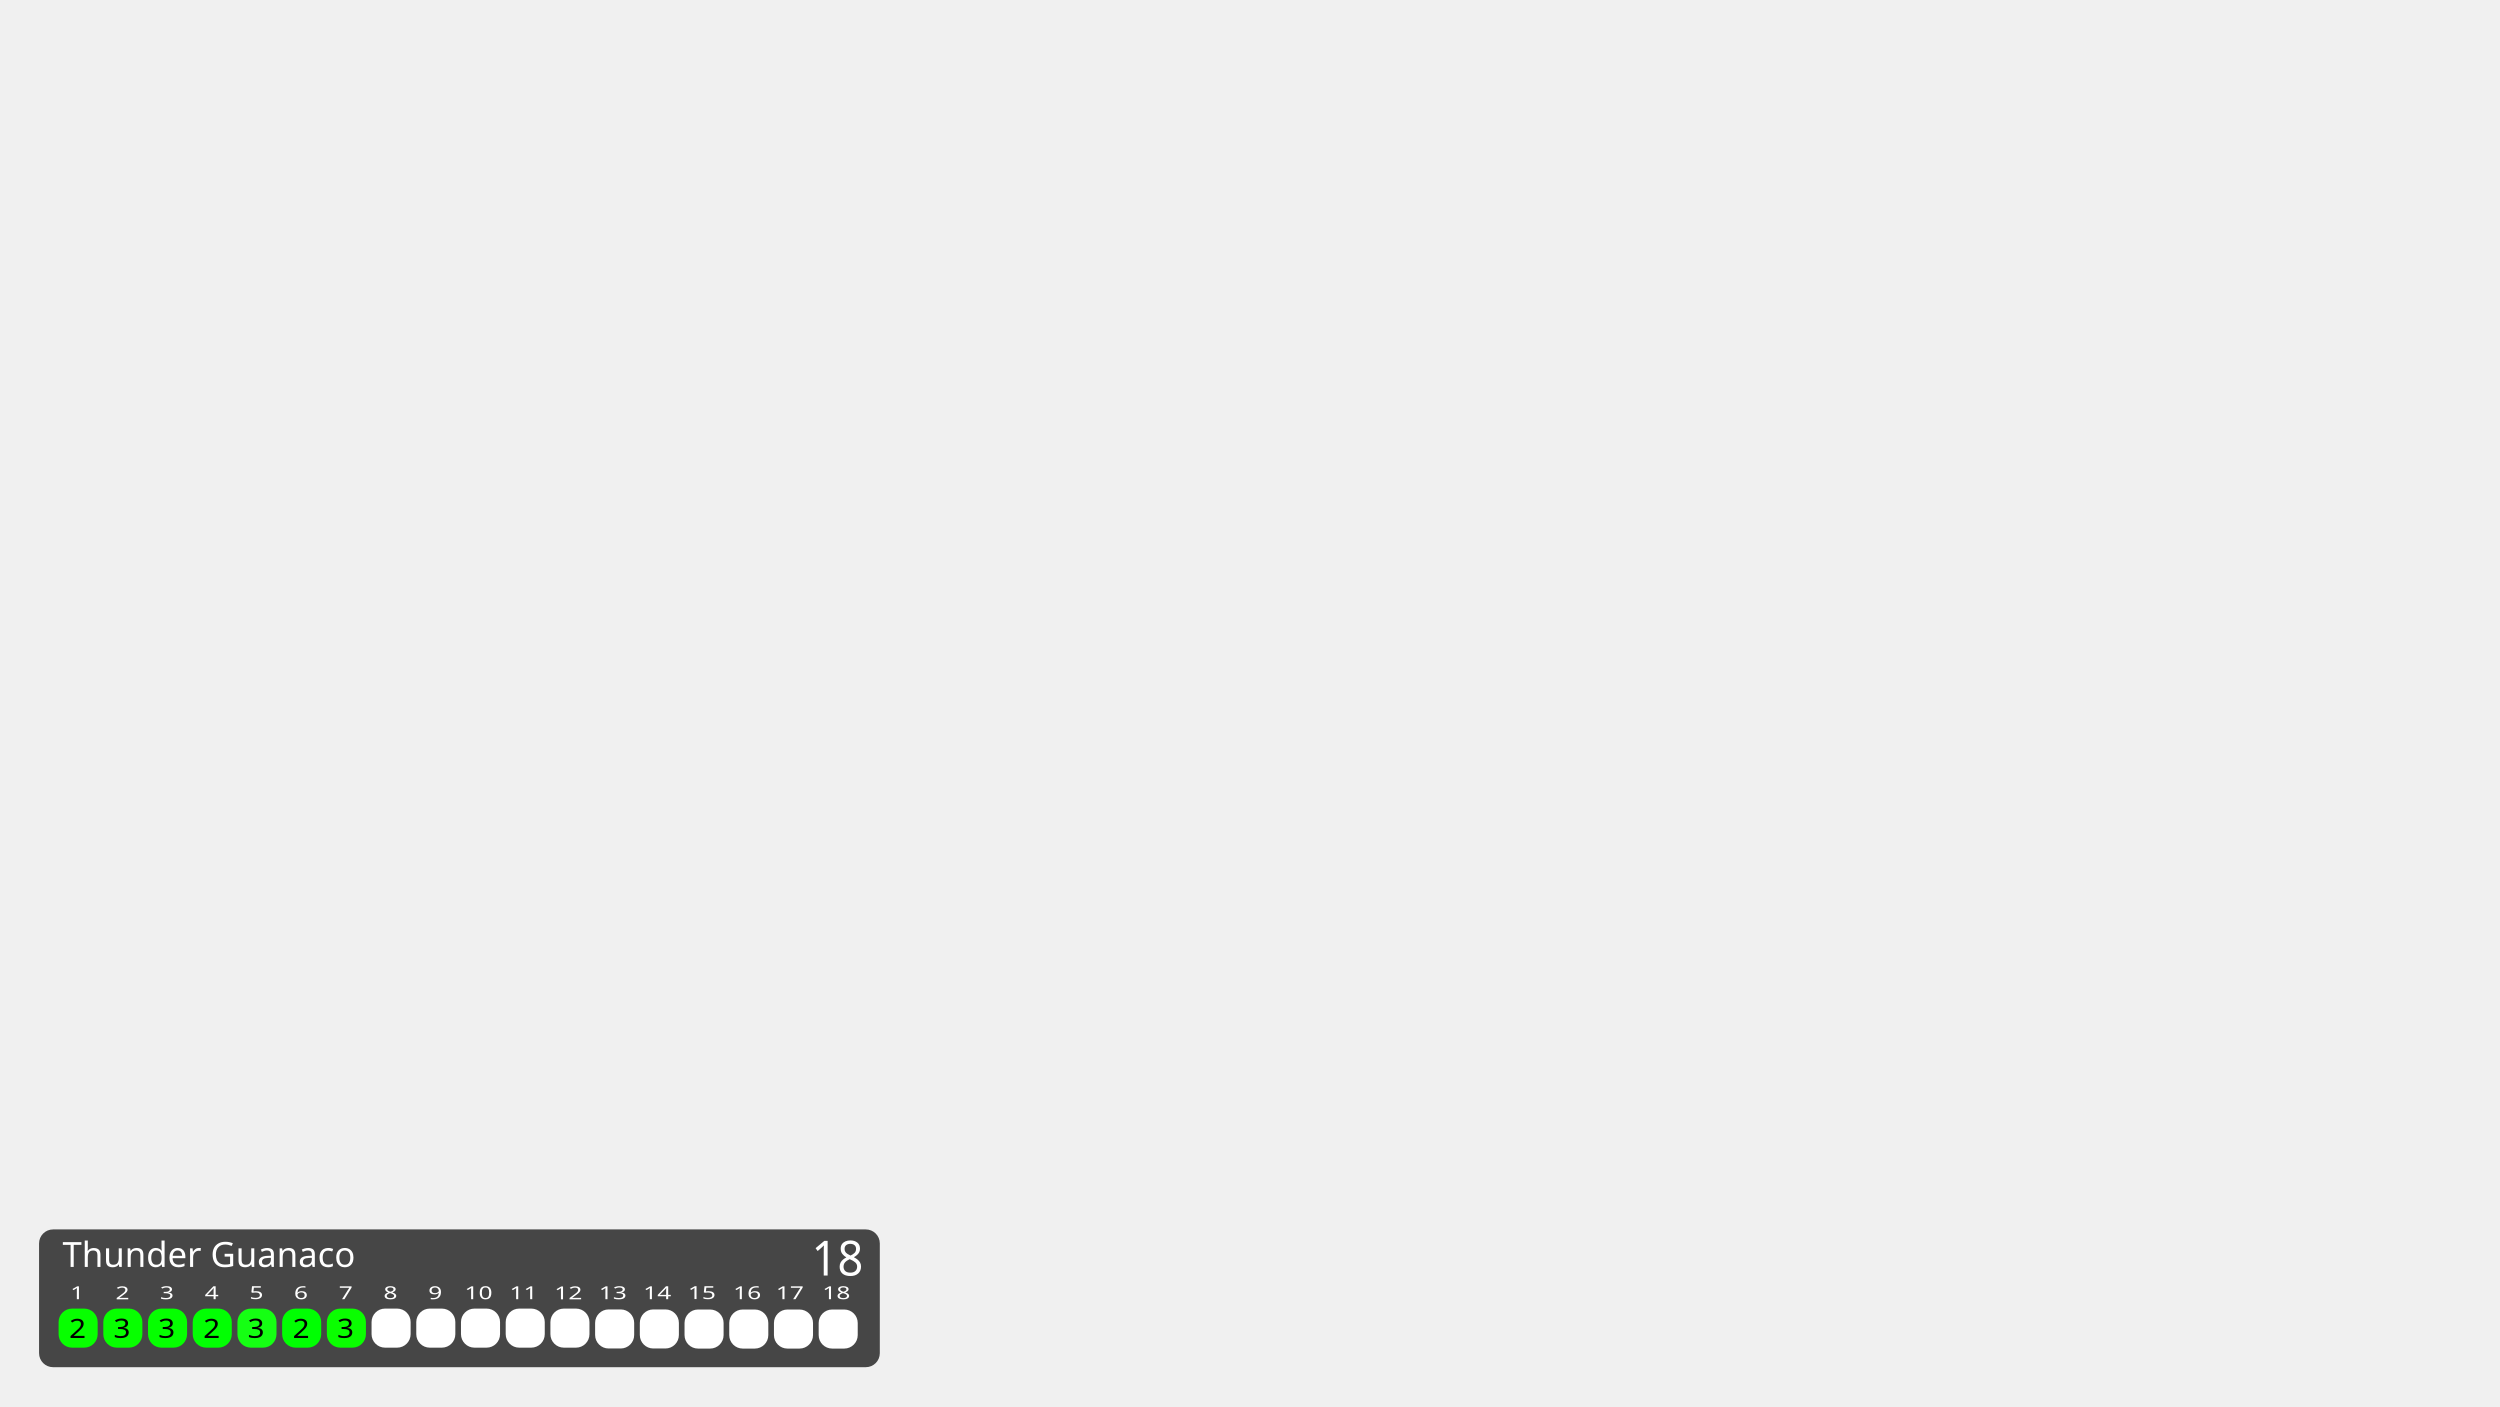
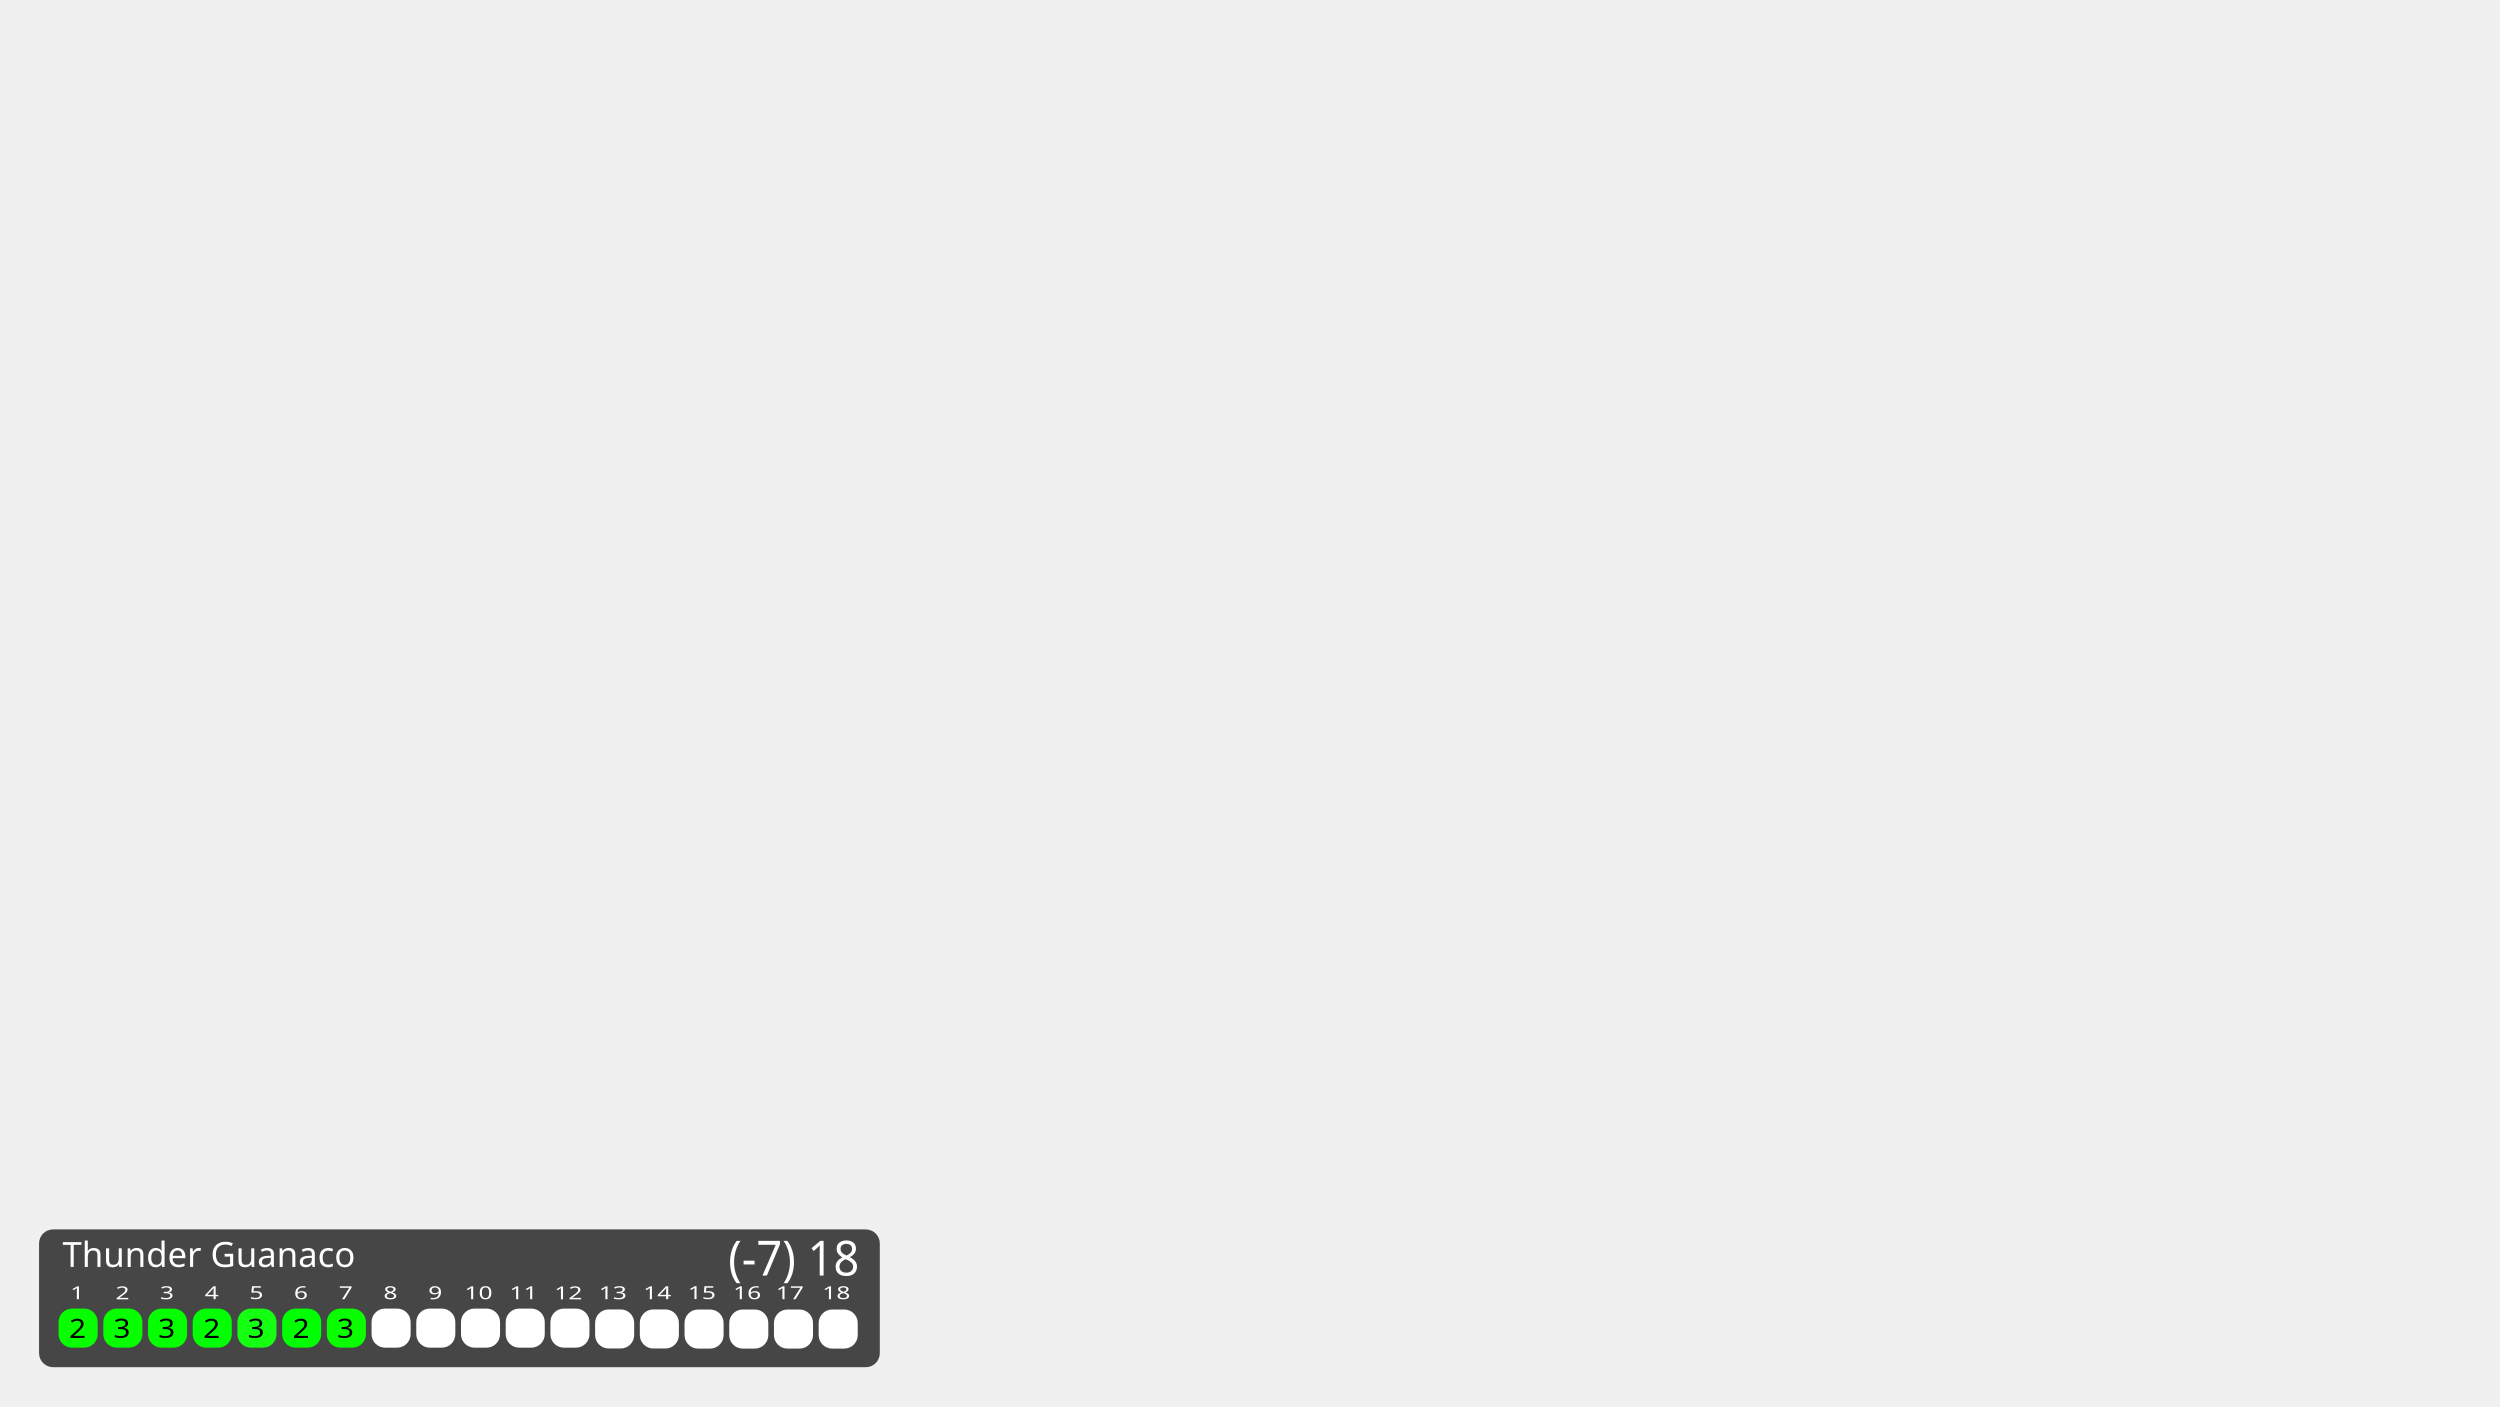
<svg xmlns="http://www.w3.org/2000/svg" width="1920px" height="1080px" viewBox="0 0 1920 1080" version="1.1" id="SVGRoot">
  <defs id="defs815" />
  <g id="layer1">
    <rect style="opacity:1;fill:#000000;fill-opacity:0.71;stroke:none;stroke-width:7.395;stroke-linejoin:bevel;stroke-miterlimit:4;stroke-dasharray:none;stroke-opacity:0.049" id="rect2470" width="645.696" height="105.8" x="30" y="944.2" ry="10.763" />
-     <text xml:space="preserve" style="font-style:normal;font-weight:normal;font-size:35.98px;line-height:1.25;font-family:sans-serif;letter-spacing:0px;word-spacing:0px;fill:#000000;fill-opacity:1;stroke:none;stroke-width:0.899" x="645.789" y="945.486" id="text2486" transform="scale(0.9651485,1.03611)">
-       <tspan id="tspan2484" x="645.789" y="945.486" style="font-style:normal;font-variant:normal;font-weight:normal;font-stretch:normal;font-family:'Noto Sans';-inkscape-font-specification:'Noto Sans';fill:#ffffff;fill-opacity:1;stroke-width:0.899">18</tspan>
+     <text xml:space="preserve" style="font-style:normal;font-weight:normal;font-size:35.98px;line-height:1.25;font-family:sans-serif;letter-spacing:0px;word-spacing:0px;fill:#000000;fill-opacity:1;stroke:none;stroke-width:0.899" x="579.478" y="945.486" id="text2486" transform="scale(0.9651485,1.03611)">
+       <tspan id="tspan2484" x="579.478" y="945.486" style="font-style:normal;font-variant:normal;font-weight:normal;font-stretch:normal;font-family:'Noto Sans';-inkscape-font-specification:'Noto Sans';fill:#ffffff;fill-opacity:1;stroke-width:0.899">(-7) 18</tspan>
    </text>
    <rect style="opacity:1;fill:#07ff00;fill-opacity:1;stroke:none;stroke-width:1.971;stroke-linejoin:bevel;stroke-miterlimit:4;stroke-dasharray:none;stroke-opacity:0.049" id="rect2492" width="30" height="30" x="45" y="1005" ry="10.357" />
    <rect style="opacity:1;fill:#07ff00;fill-opacity:1;stroke:none;stroke-width:1.971;stroke-linejoin:bevel;stroke-miterlimit:4;stroke-dasharray:none;stroke-opacity:0.049" id="rect2492-3" width="30" height="30" x="79.337" y="1005" ry="10.357" />
    <rect style="opacity:1;fill:#05ff00;fill-opacity:1;stroke:none;stroke-width:1.971;stroke-linejoin:bevel;stroke-miterlimit:4;stroke-dasharray:none;stroke-opacity:0.049" id="rect2492-5" width="30" height="30" x="113.675" y="1005" ry="10.357" />
    <rect style="opacity:1;fill:#02ff03;fill-opacity:1;stroke:none;stroke-width:1.971;stroke-linejoin:bevel;stroke-miterlimit:4;stroke-dasharray:none;stroke-opacity:0.049" id="rect2492-3-3" width="30" height="30" x="148.012" y="1005" ry="10.357" />
    <rect style="opacity:1;fill:#15ff13;fill-opacity:1;stroke:none;stroke-width:1.971;stroke-linejoin:bevel;stroke-miterlimit:4;stroke-dasharray:none;stroke-opacity:0.049" id="rect2492-56" width="30" height="30" x="182.349" y="1005" ry="10.357" />
    <rect style="opacity:1;fill:#00ff02;fill-opacity:1;stroke:none;stroke-width:1.971;stroke-linejoin:bevel;stroke-miterlimit:4;stroke-dasharray:none;stroke-opacity:0.049" id="rect2492-3-2" width="30" height="30" x="216.687" y="1005" ry="10.357" />
    <rect style="opacity:1;fill:#0afe00;fill-opacity:1;stroke:none;stroke-width:1.971;stroke-linejoin:bevel;stroke-miterlimit:4;stroke-dasharray:none;stroke-opacity:0.049" id="rect2492-5-9" width="30" height="30" x="251.024" y="1005" ry="10.357" />
    <rect style="opacity:1;fill:#ffffff;fill-opacity:1;stroke:none;stroke-width:1.971;stroke-linejoin:bevel;stroke-miterlimit:4;stroke-dasharray:none;stroke-opacity:0.049" id="rect2492-3-3-1" width="30" height="30" x="285.361" y="1005" ry="10.357" />
    <rect style="opacity:1;fill:#ffffff;fill-opacity:1;stroke:none;stroke-width:1.971;stroke-linejoin:bevel;stroke-miterlimit:4;stroke-dasharray:none;stroke-opacity:0.049" id="rect2492-2" width="30" height="30" x="319.699" y="1005" ry="10.357" />
    <rect style="opacity:1;fill:#ffffff;fill-opacity:1;stroke:none;stroke-width:1.971;stroke-linejoin:bevel;stroke-miterlimit:4;stroke-dasharray:none;stroke-opacity:0.049" id="rect2492-3-7" width="30" height="30" x="354.036" y="1005" ry="10.357" />
    <rect style="opacity:1;fill:#ffffff;fill-opacity:1;stroke:none;stroke-width:1.971;stroke-linejoin:bevel;stroke-miterlimit:4;stroke-dasharray:none;stroke-opacity:0.049" id="rect2492-5-0" width="30" height="30" x="388.373" y="1005" ry="10.357" />
    <rect style="opacity:1;fill:#ffffff;fill-opacity:1;stroke:none;stroke-width:1.971;stroke-linejoin:bevel;stroke-miterlimit:4;stroke-dasharray:none;stroke-opacity:0.049" id="rect2492-3-3-9" width="30" height="30" x="422.711" y="1005" ry="10.357" />
    <rect style="opacity:1;fill:#ffffff;fill-opacity:1;stroke:none;stroke-width:1.971;stroke-linejoin:bevel;stroke-miterlimit:4;stroke-dasharray:none;stroke-opacity:0.049" id="rect2492-0" width="30" height="30" x="457.048" y="1005.646" ry="10.357" />
    <rect style="opacity:1;fill:#ffffff;fill-opacity:1;stroke:none;stroke-width:1.971;stroke-linejoin:bevel;stroke-miterlimit:4;stroke-dasharray:none;stroke-opacity:0.049" id="rect2492-3-6" width="30" height="30" x="491.385" y="1005.646" ry="10.357" />
    <rect style="opacity:1;fill:#ffffff;fill-opacity:1;stroke:none;stroke-width:1.971;stroke-linejoin:bevel;stroke-miterlimit:4;stroke-dasharray:none;stroke-opacity:0.049" id="rect2492-5-1" width="30" height="30" x="525.723" y="1005.707" ry="10.357" />
    <rect style="opacity:1;fill:#ffffff;fill-opacity:1;stroke:none;stroke-width:1.971;stroke-linejoin:bevel;stroke-miterlimit:4;stroke-dasharray:none;stroke-opacity:0.049" id="rect2492-3-3-5" width="30" height="30" x="560.06" y="1005.707" ry="10.357" />
    <rect style="opacity:1;fill:#ffffff;fill-opacity:1;stroke:none;stroke-width:1.971;stroke-linejoin:bevel;stroke-miterlimit:4;stroke-dasharray:none;stroke-opacity:0.049" id="rect2492-56-5" width="30" height="30" x="594.397" y="1005.707" ry="10.357" />
    <rect style="opacity:1;fill:#ffffff;fill-opacity:1;stroke:none;stroke-width:1.971;stroke-linejoin:bevel;stroke-miterlimit:4;stroke-dasharray:none;stroke-opacity:0.049" id="rect2492-3-2-4" width="30" height="30" x="628.735" y="1005.707" ry="10.357" />
    <text xml:space="preserve" style="font-style:normal;font-weight:normal;font-size:16.124px;line-height:1.25;font-family:sans-serif;letter-spacing:0px;word-spacing:0px;fill:#ffffff;fill-opacity:1;stroke:none;stroke-width:0.403" x="46.208" y="1164.85" id="text848" transform="scale(1.167445,0.8565716)">
      <tspan id="tspan846" x="46.208" y="1164.85" style="fill:#ffffff;fill-opacity:1;stroke-width:0.403">1</tspan>
    </text>
    <text xml:space="preserve" style="font-style:normal;font-weight:normal;font-size:16.124px;line-height:1.25;font-family:sans-serif;letter-spacing:0px;word-spacing:0px;fill:#ffffff;fill-opacity:1;stroke:none;stroke-width:0.403" x="75.978" y="1164.956" id="text848-7" transform="scale(1.167445,0.8565716)">
      <tspan id="tspan846-5" x="75.978" y="1164.956" style="fill:#ffffff;fill-opacity:1;stroke-width:0.403">2</tspan>
    </text>
    <text xml:space="preserve" style="font-style:normal;font-weight:normal;font-size:16.124px;line-height:1.25;font-family:sans-serif;letter-spacing:0px;word-spacing:0px;fill:#ffffff;fill-opacity:1;stroke:none;stroke-width:0.403" x="105.205" y="1164.842" id="text848-7-3" transform="scale(1.167445,0.8565716)">
      <tspan id="tspan846-5-5" x="105.205" y="1164.842" style="fill:#ffffff;fill-opacity:1;stroke-width:0.403">3</tspan>
    </text>
    <text xml:space="preserve" style="font-style:normal;font-weight:normal;font-size:16.124px;line-height:1.25;font-family:sans-serif;letter-spacing:0px;word-spacing:0px;fill:#ffffff;fill-opacity:1;stroke:none;stroke-width:0.403" x="134.644" y="1164.85" id="text848-7-3-6" transform="scale(1.167445,0.8565716)">
      <tspan id="tspan846-5-5-2" x="134.644" y="1164.85" style="fill:#ffffff;fill-opacity:1;stroke-width:0.403">4</tspan>
    </text>
    <text xml:space="preserve" style="font-style:normal;font-weight:normal;font-size:16.124px;line-height:1.25;font-family:sans-serif;letter-spacing:0px;word-spacing:0px;fill:#ffffff;fill-opacity:1;stroke:none;stroke-width:0.403" x="164.08" y="1164.736" id="text848-7-3-6-9" transform="scale(1.167445,0.8565716)">
      <tspan id="tspan846-5-5-2-1" x="164.08" y="1164.736" style="fill:#ffffff;fill-opacity:1;stroke-width:0.403">5</tspan>
    </text>
    <text xml:space="preserve" style="font-style:normal;font-weight:normal;font-size:16.124px;line-height:1.25;font-family:sans-serif;letter-spacing:0px;word-spacing:0px;fill:#ffffff;fill-opacity:1;stroke:none;stroke-width:0.403" x="193.354" y="1164.842" id="text848-7-3-6-9-2" transform="scale(1.167445,0.8565716)">
      <tspan id="tspan846-5-5-2-1-7" x="193.354" y="1164.842" style="fill:#ffffff;fill-opacity:1;stroke-width:0.403">6</tspan>
    </text>
    <text xml:space="preserve" style="font-style:normal;font-weight:normal;font-size:16.124px;line-height:1.25;font-family:sans-serif;letter-spacing:0px;word-spacing:0px;fill:#ffffff;fill-opacity:1;stroke:none;stroke-width:0.403" x="222.848" y="1164.85" id="text848-7-3-6-9-2-0" transform="scale(1.167445,0.8565716)">
      <tspan id="tspan846-5-5-2-1-7-9" x="222.848" y="1164.85" style="fill:#ffffff;fill-opacity:1;stroke-width:0.403">7</tspan>
    </text>
    <text xml:space="preserve" style="font-style:normal;font-weight:normal;font-size:16.124px;line-height:1.25;font-family:sans-serif;letter-spacing:0px;word-spacing:0px;fill:#ffffff;fill-opacity:1;stroke:none;stroke-width:0.403" x="252.236" y="1164.842" id="text848-7-3-6-9-2-0-3" transform="scale(1.167445,0.8565716)">
      <tspan id="tspan846-5-5-2-1-7-9-6" x="252.236" y="1164.842" style="fill:#ffffff;fill-opacity:1;stroke-width:0.403">8</tspan>
    </text>
    <text xml:space="preserve" style="font-style:normal;font-weight:normal;font-size:16.124px;line-height:1.25;font-family:sans-serif;letter-spacing:0px;word-spacing:0px;fill:#ffffff;fill-opacity:1;stroke:none;stroke-width:0.403" x="281.703" y="1164.842" id="text848-7-3-6-9-2-0-3-0" transform="scale(1.167445,0.8565716)">
      <tspan id="tspan846-5-5-2-1-7-9-6-6" x="281.703" y="1164.842" style="fill:#ffffff;fill-opacity:1;stroke-width:0.403">9</tspan>
    </text>
    <text xml:space="preserve" style="font-style:normal;font-weight:normal;font-size:16.124px;line-height:1.25;font-family:sans-serif;letter-spacing:0px;word-spacing:0px;fill:#ffffff;fill-opacity:1;stroke:none;stroke-width:0.403" x="305.573" y="1164.842" id="text848-7-3-6-9-2-0-3-2" transform="scale(1.167445,0.8565716)">
      <tspan id="tspan846-5-5-2-1-7-9-6-61" x="305.573" y="1164.842" style="fill:#ffffff;fill-opacity:1;stroke-width:0.403">10</tspan>
    </text>
    <text xml:space="preserve" style="font-style:normal;font-weight:normal;font-size:16.124px;line-height:1.25;font-family:sans-serif;letter-spacing:0px;word-spacing:0px;fill:#ffffff;fill-opacity:1;stroke:none;stroke-width:0.403" x="335.193" y="1164.85" id="text848-7-3-6-9-2-0-3-2-8" transform="scale(1.167445,0.8565716)">
      <tspan id="tspan846-5-5-2-1-7-9-6-61-7" x="335.193" y="1164.85" style="fill:#ffffff;fill-opacity:1;stroke-width:0.403">11</tspan>
    </text>
    <text xml:space="preserve" style="font-style:normal;font-weight:normal;font-size:16.124px;line-height:1.25;font-family:sans-serif;letter-spacing:0px;word-spacing:0px;fill:#ffffff;fill-opacity:1;stroke:none;stroke-width:0.403" x="364.668" y="1164.956" id="text848-7-3-6-9-2-0-3-2-8-9" transform="scale(1.167445,0.8565716)">
      <tspan id="tspan846-5-5-2-1-7-9-6-61-7-2" x="364.668" y="1164.956" style="fill:#ffffff;fill-opacity:1;stroke-width:0.403">12</tspan>
    </text>
    <text xml:space="preserve" style="font-style:normal;font-weight:normal;font-size:16.124px;line-height:1.25;font-family:sans-serif;letter-spacing:0px;word-spacing:0px;fill:#ffffff;fill-opacity:1;stroke:none;stroke-width:0.403" x="393.918" y="1164.842" id="text848-7-3-6-9-2-0-3-2-8-9-0" transform="scale(1.167445,0.8565716)">
      <tspan id="tspan846-5-5-2-1-7-9-6-61-7-2-2" x="393.918" y="1164.842" style="fill:#ffffff;fill-opacity:1;stroke-width:0.403">13</tspan>
    </text>
    <text xml:space="preserve" style="font-style:normal;font-weight:normal;font-size:16.124px;line-height:1.25;font-family:sans-serif;letter-spacing:0px;word-spacing:0px;fill:#ffffff;fill-opacity:1;stroke:none;stroke-width:0.403" x="423.137" y="1164.85" id="text848-7-3-6-9-2-0-3-2-8-9-0-3" transform="scale(1.167445,0.8565716)">
      <tspan id="tspan846-5-5-2-1-7-9-6-61-7-2-2-7" x="423.137" y="1164.85" style="fill:#ffffff;fill-opacity:1;stroke-width:0.403">14</tspan>
    </text>
    <text xml:space="preserve" style="font-style:normal;font-weight:normal;font-size:16.124px;line-height:1.25;font-family:sans-serif;letter-spacing:0px;word-spacing:0px;fill:#ffffff;fill-opacity:1;stroke:none;stroke-width:0.403" x="452.496" y="1164.736" id="text848-7-3-6-9-2-0-3-2-8-9-0-3-5" transform="scale(1.167445,0.8565716)">
      <tspan id="tspan846-5-5-2-1-7-9-6-61-7-2-2-7-9" x="452.496" y="1164.736" style="fill:#ffffff;fill-opacity:1;stroke-width:0.403">15</tspan>
    </text>
    <text xml:space="preserve" style="font-style:normal;font-weight:normal;font-size:16.124px;line-height:1.25;font-family:sans-serif;letter-spacing:0px;word-spacing:0px;fill:#ffffff;fill-opacity:1;stroke:none;stroke-width:0.403" x="482.3" y="1164.842" id="text848-7-3-6-9-2-0-3-2-8-9-0-3-5-2" transform="scale(1.167445,0.8565716)">
      <tspan id="tspan846-5-5-2-1-7-9-6-61-7-2-2-7-9-2" x="482.3" y="1164.842" style="fill:#ffffff;fill-opacity:1;stroke-width:0.403">16</tspan>
    </text>
    <text xml:space="preserve" style="font-style:normal;font-weight:normal;font-size:16.124px;line-height:1.25;font-family:sans-serif;letter-spacing:0px;word-spacing:0px;fill:#ffffff;fill-opacity:1;stroke:none;stroke-width:0.403" x="510.37" y="1164.85" id="text848-7-3-6-9-2-0-3-2-8-9-0-3-5-2-8" transform="scale(1.167445,0.8565716)">
      <tspan id="tspan846-5-5-2-1-7-9-6-61-7-2-2-7-9-2-9" x="510.37" y="1164.85" style="fill:#ffffff;fill-opacity:1;stroke-width:0.403">17</tspan>
    </text>
    <text xml:space="preserve" style="font-style:normal;font-weight:normal;font-size:16.124px;line-height:1.25;font-family:sans-serif;letter-spacing:0px;word-spacing:0px;fill:#ffffff;fill-opacity:1;stroke:none;stroke-width:0.403" x="540.959" y="1164.842" id="text848-7-3-6-9-2-0-3-2-8-9-0-3-5-2-8-7" transform="scale(1.167445,0.8565716)">
      <tspan id="tspan846-5-5-2-1-7-9-6-61-7-2-2-7-9-2-9-3" x="540.959" y="1164.842" style="fill:#ffffff;fill-opacity:1;stroke-width:0.403">18</tspan>
    </text>
    <text xml:space="preserve" style="font-style:normal;font-weight:normal;font-size:40px;line-height:1.25;font-family:sans-serif;letter-spacing:0px;word-spacing:0px;fill:#000000;fill-opacity:1;stroke:none" x="48" y="973" id="text871">
      <tspan id="tspan869" x="48" y="973" style="font-size:26.667px;line-height:1.25;fill:#ffffff">Thunder Guanaco</tspan>
    </text>
    <text xml:space="preserve" style="font-style:normal;font-weight:normal;font-size:21.561px;line-height:1.25;font-family:sans-serif;letter-spacing:0px;word-spacing:0px;fill:#000000;fill-opacity:1;stroke:none;stroke-width:0.539" x="50.376" y="1082.713" id="text1166" transform="scale(1.05364,0.9490912)">
      <tspan id="tspan1164" x="50.376" y="1082.713" style="stroke-width:0.539">2</tspan>
    </text>
    <text xml:space="preserve" style="font-style:normal;font-weight:normal;font-size:21.561px;line-height:1.25;font-family:sans-serif;letter-spacing:0px;word-spacing:0px;fill:#000000;fill-opacity:1;stroke:none;stroke-width:0.539" x="82.718" y="1082.561" id="text1166-3" transform="scale(1.05364,0.9490912)">
      <tspan id="tspan1164-6" x="82.718" y="1082.561" style="stroke-width:0.539">3</tspan>
    </text>
    <text xml:space="preserve" style="font-style:normal;font-weight:normal;font-size:21.561px;line-height:1.25;font-family:sans-serif;letter-spacing:0px;word-spacing:0px;fill:#000000;fill-opacity:1;stroke:none;stroke-width:0.539" x="115.307" y="1082.561" id="text1166-3-7" transform="scale(1.05364,0.9490912)">
      <tspan id="tspan1164-6-5" x="115.307" y="1082.561" style="stroke-width:0.539">3</tspan>
    </text>
    <text xml:space="preserve" style="font-style:normal;font-weight:normal;font-size:21.561px;line-height:1.25;font-family:sans-serif;letter-spacing:0px;word-spacing:0px;fill:#000000;fill-opacity:1;stroke:none;stroke-width:0.539" x="148.144" y="1082.713" id="text1166-9" transform="scale(1.05364,0.9490912)">
      <tspan id="tspan1164-1" x="148.144" y="1082.713" style="stroke-width:0.539">2</tspan>
    </text>
    <text xml:space="preserve" style="font-style:normal;font-weight:normal;font-size:21.561px;line-height:1.25;font-family:sans-serif;letter-spacing:0px;word-spacing:0px;fill:#000000;fill-opacity:1;stroke:none;stroke-width:0.539" x="180.486" y="1082.561" id="text1166-3-7-2" transform="scale(1.05364,0.9490912)">
      <tspan id="tspan1164-6-5-7" x="180.486" y="1082.561" style="stroke-width:0.539">3</tspan>
    </text>
    <text xml:space="preserve" style="font-style:normal;font-weight:normal;font-size:21.561px;line-height:1.25;font-family:sans-serif;letter-spacing:0px;word-spacing:0px;fill:#000000;fill-opacity:1;stroke:none;stroke-width:0.539" x="213.323" y="1082.713" id="text1166-9-0" transform="scale(1.05364,0.9490912)">
      <tspan id="tspan1164-1-9" x="213.323" y="1082.713" style="stroke-width:0.539">2</tspan>
    </text>
    <text xml:space="preserve" style="font-style:normal;font-weight:normal;font-size:21.561px;line-height:1.25;font-family:sans-serif;letter-spacing:0px;word-spacing:0px;fill:#000000;fill-opacity:1;stroke:none;stroke-width:0.539" x="245.664" y="1082.561" id="text1166-3-7-2-3" transform="scale(1.05364,0.9490912)">
      <tspan id="tspan1164-6-5-7-6" x="245.664" y="1082.561" style="stroke-width:0.539">3</tspan>
    </text>
  </g>
</svg>
